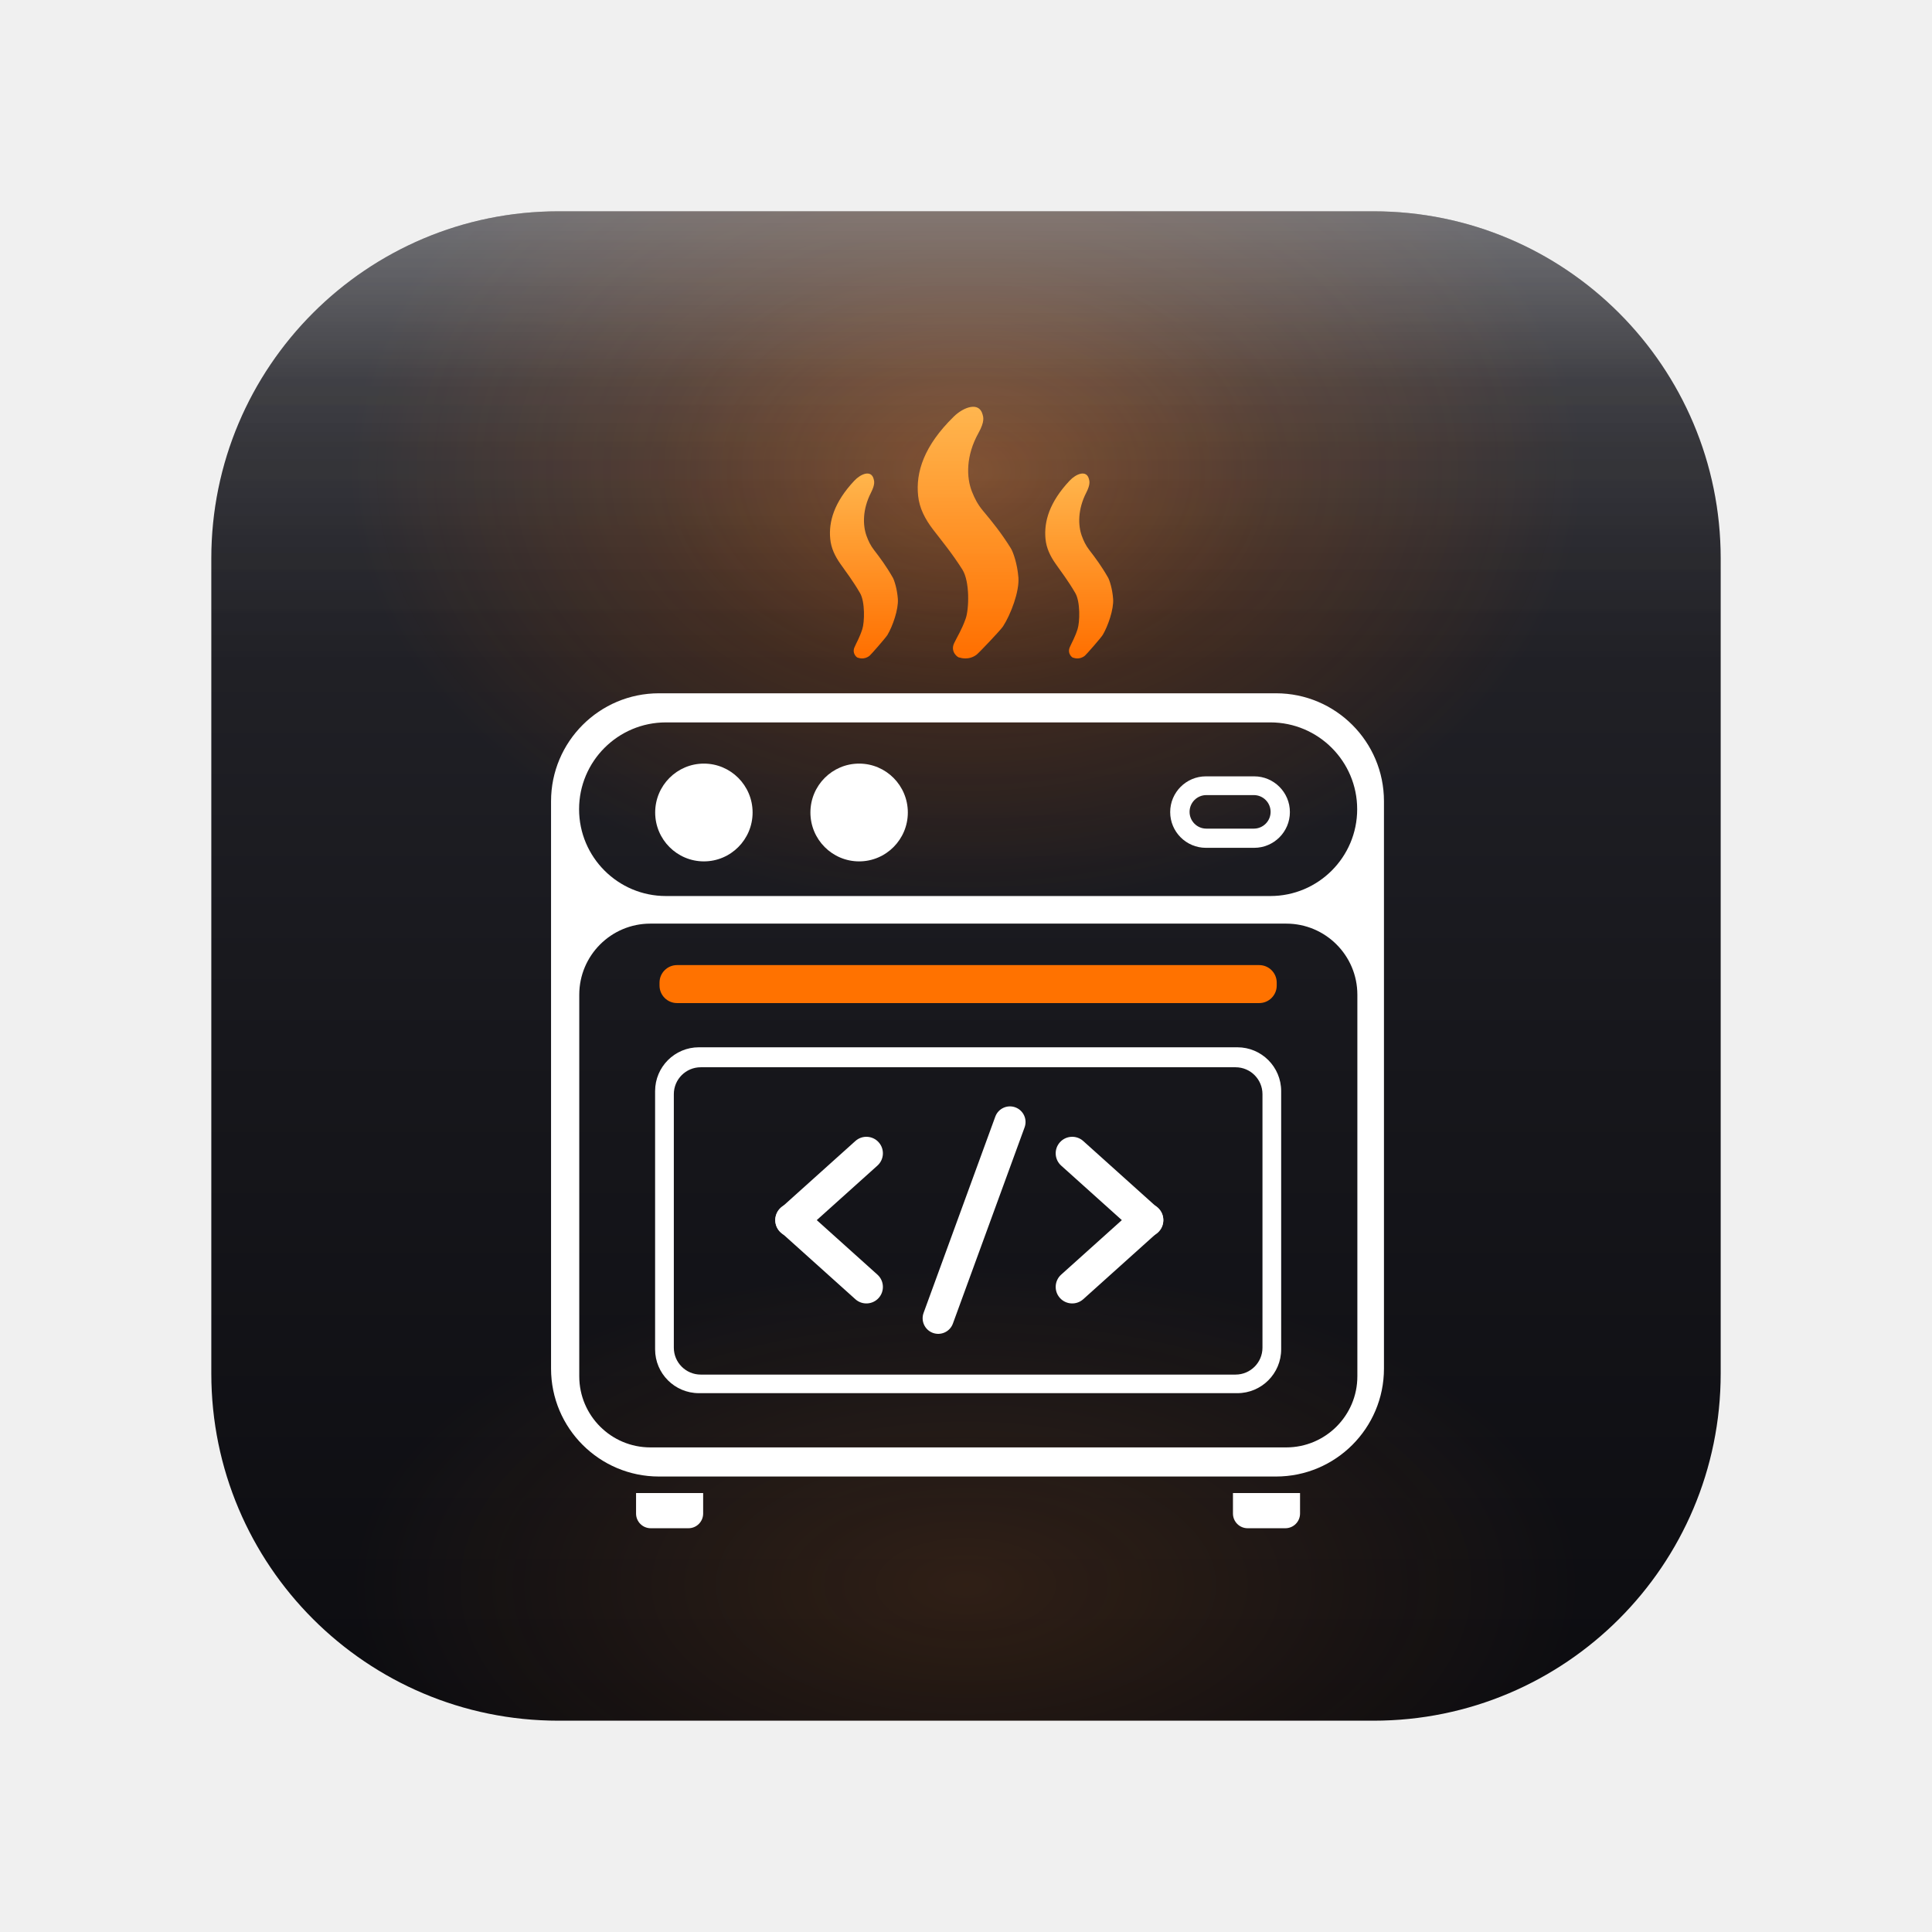
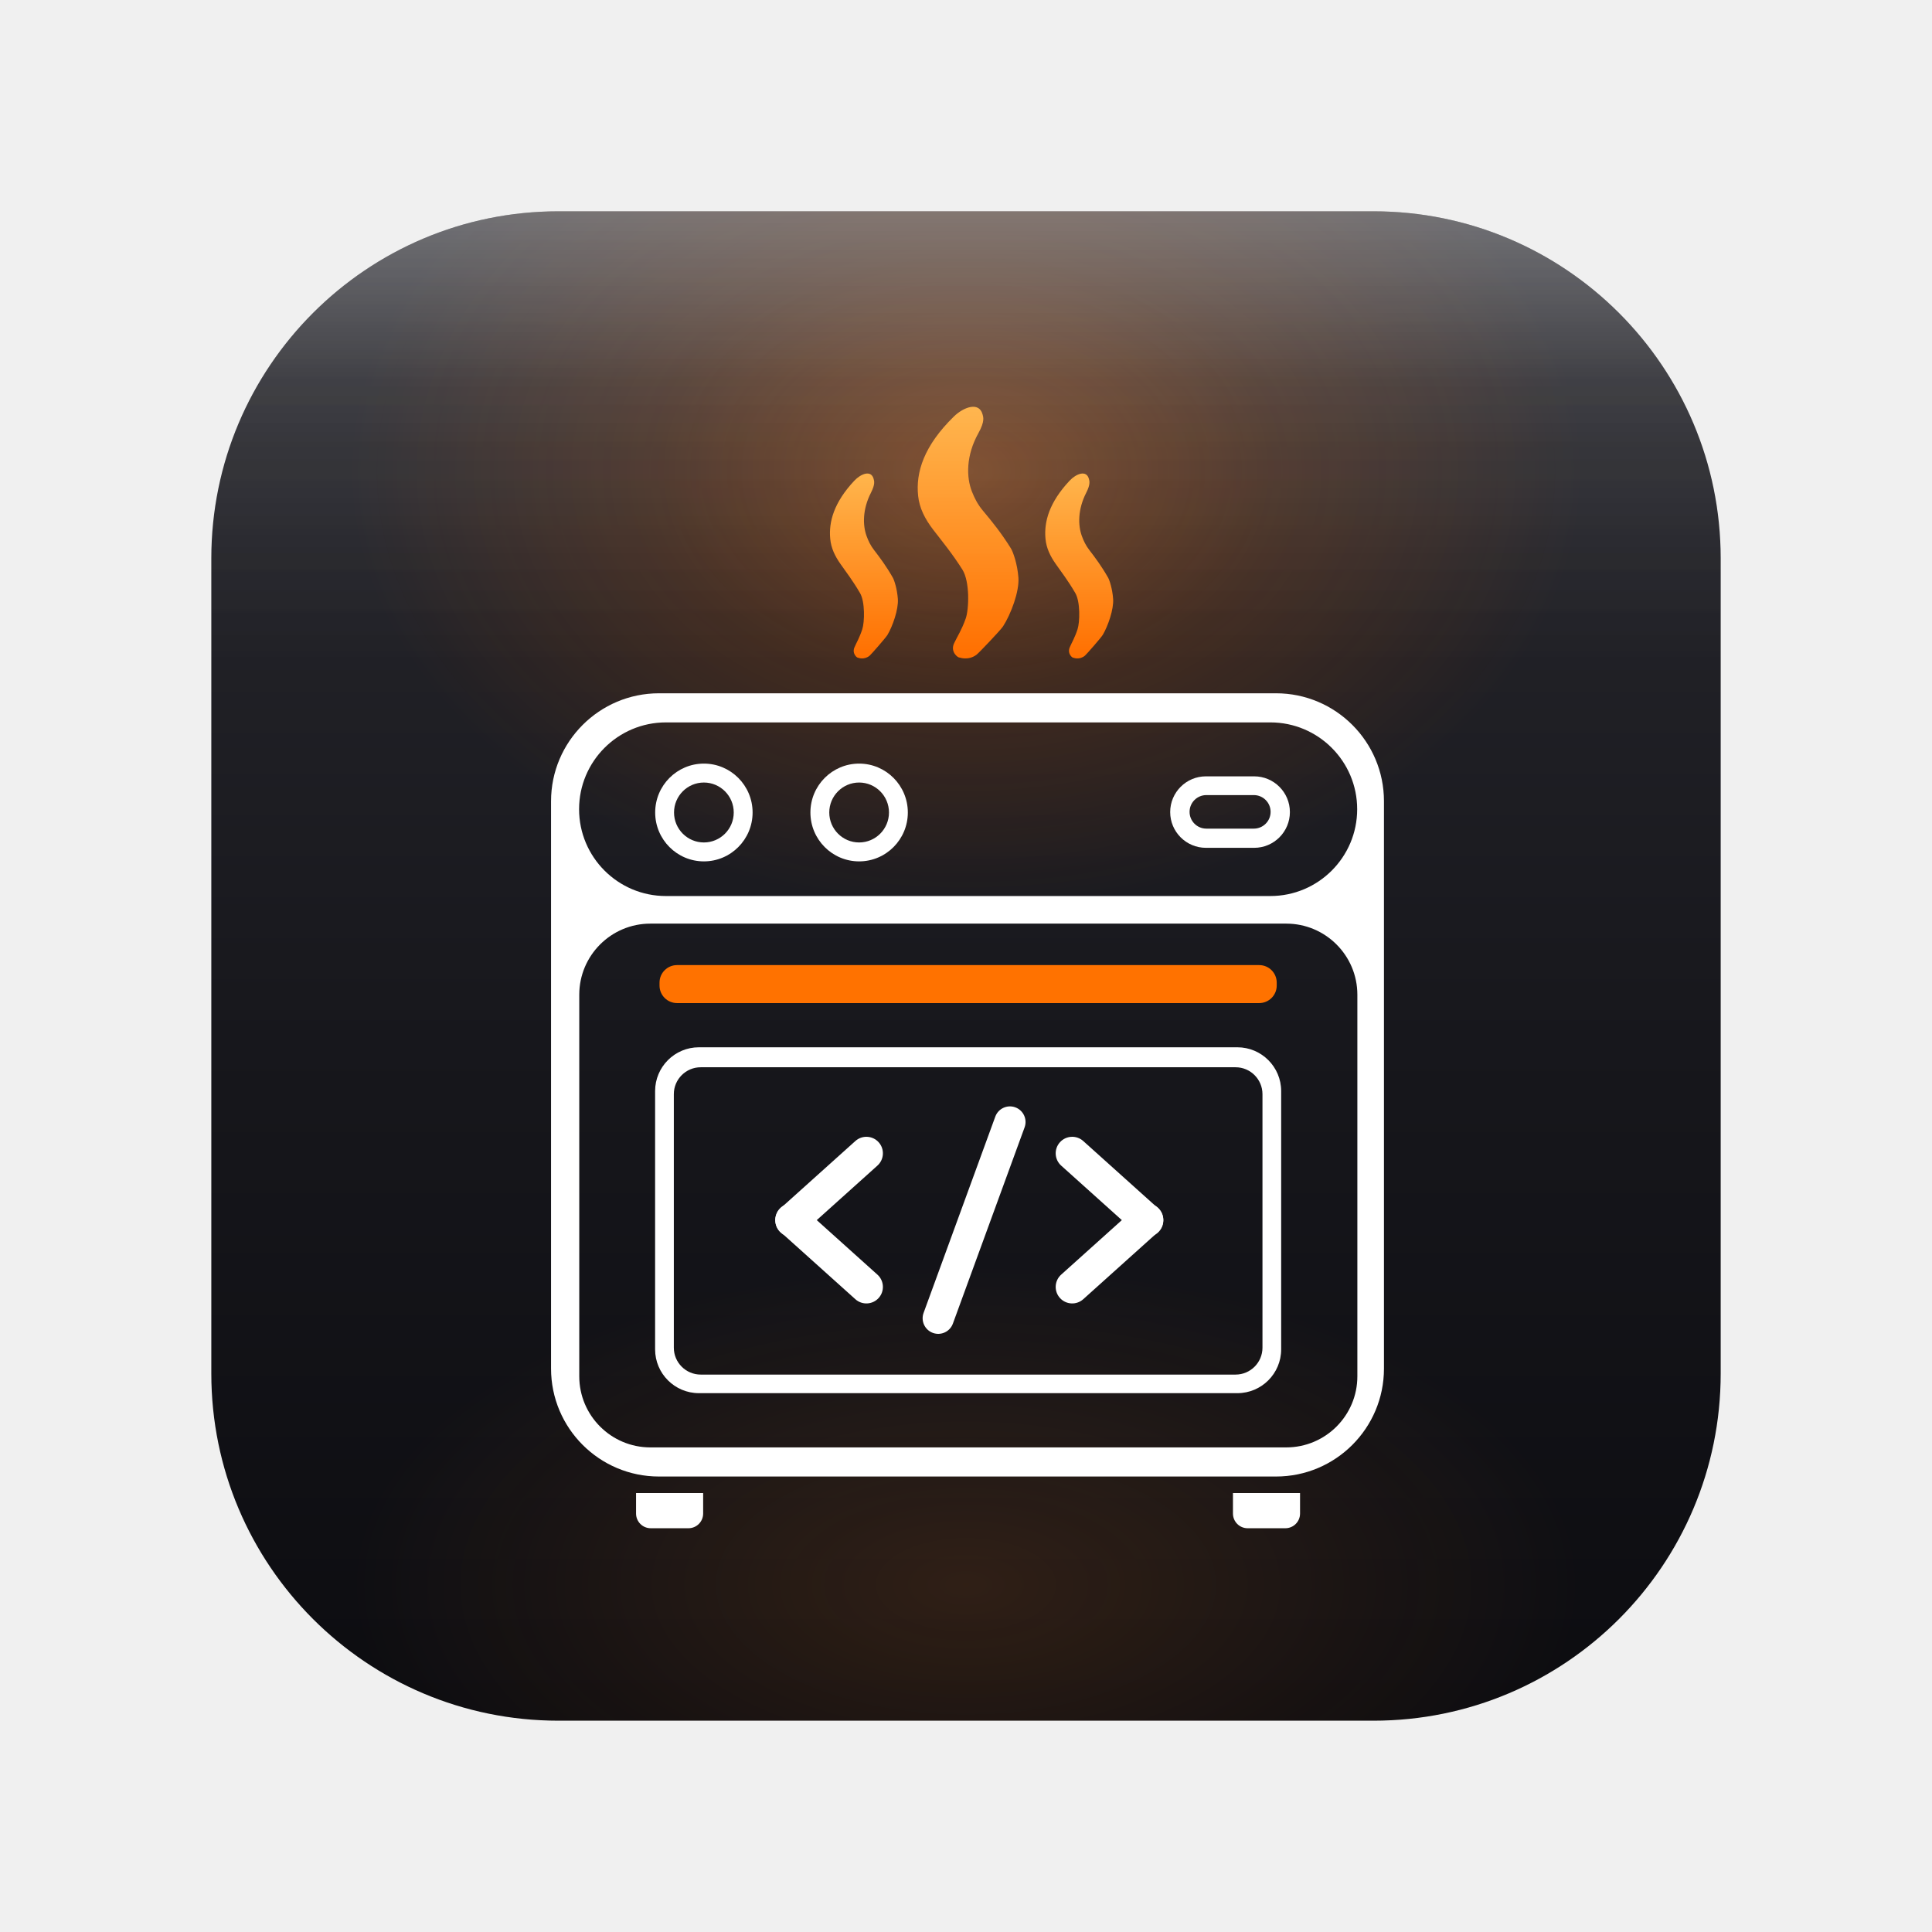
- <svg xmlns="http://www.w3.org/2000/svg" width="1024" height="1024" viewBox="0 0 1024 1024">
+ <svg xmlns="http://www.w3.org/2000/svg" width="1024" height="1024" viewBox="0 0 1024 1024" fill-rule="evenodd" clip-rule="evenodd">
  <defs>
    <linearGradient id="tile" x1="0" y1="0" x2="0" y2="1">
      <stop offset="0" stop-color="#2b2b31" />
      <stop offset="0.55" stop-color="#17171c" />
      <stop offset="1" stop-color="#0c0c10" />
    </linearGradient>
    <linearGradient id="gloss" x1="0" y1="0" x2="0" y2="1">
      <stop offset="0" stop-color="#ffffff" stop-opacity="0.14" />
      <stop offset="0.28" stop-color="#ffffff" stop-opacity="0.04" />
      <stop offset="0.55" stop-color="#ffffff" stop-opacity="0" />
    </linearGradient>
    <radialGradient id="ember" cx="0.5" cy="0.5" r="0.5">
      <stop offset="0" stop-color="#ff7a1a" stop-opacity="0.38" />
      <stop offset="0.5" stop-color="#ff6a00" stop-opacity="0.15" />
      <stop offset="1" stop-color="#ff6a00" stop-opacity="0" />
    </radialGradient>
    <radialGradient id="reflection" cx="0.5" cy="0.5" r="0.5">
      <stop offset="0" stop-color="#ff8a2a" stop-opacity="0.14" />
      <stop offset="1" stop-color="#ff8a2a" stop-opacity="0" />
    </radialGradient>
    <linearGradient id="smoke-fill" x1="0" y1="0" x2="0" y2="1">
      <stop offset="0" stop-color="#ffb347" />
      <stop offset="1" stop-color="#ff6f00" />
    </linearGradient>
    <clipPath id="tile-clip">
      <rect x="112" y="112" width="800" height="800" rx="184" ry="184" />
    </clipPath>
    <linearGradient id="rim" x1="0" y1="0" x2="0" y2="1">
      <stop offset="0" stop-color="#ffffff" stop-opacity="0.22" />
      <stop offset="0.25" stop-color="#ffffff" stop-opacity="0.05" />
      <stop offset="0.6" stop-color="#ffffff" stop-opacity="0" />
    </linearGradient>
  </defs>
  <rect x="112" y="112" width="800" height="800" rx="184" ry="184" fill="url(#tile)" />
  <g clip-path="url(#tile-clip)">
    <ellipse cx="512" cy="250" rx="330" ry="230" fill="url(#ember)" />
    <ellipse cx="512" cy="840" rx="330" ry="170" fill="url(#reflection)" />
    <rect x="112" y="112" width="800" height="440" fill="url(#gloss)" />
  </g>
  <g transform="translate(215.6,215.6) scale(0.474)">
    <g transform="matrix(1.63564,0,0,1.63564,-397.875,-206.644)">
      <g id="smoke">
        <g transform="matrix(0.95633,0,0,0.856636,25.3218,30.868)">
          <path d="M558.773,310.082C554.83,313.7 550.633,311.762 550.633,311.762C549.882,312.049 545.955,308.502 547.926,303.404C549.463,299.43 551.54,295.72 553.513,288.955C555.149,283.344 555.566,267.175 551.911,260.14C546.997,250.683 541.881,243.179 537.872,236.818C533.888,230.496 531.23,224.195 530.597,216.96C529.385,203.118 533.383,187.614 547.808,170.447C552.44,164.936 559.898,161.55 561.637,169.08C562.004,170.666 562.849,173.191 559.681,180.102C553.645,193.27 553.758,205.999 556.572,214.566C557.892,218.583 559.336,222.04 561.939,225.809C566.201,231.979 570.701,238.723 575.328,247.782C576.358,249.799 578.428,256.766 578.937,264.861C579.448,272.967 575.301,286.386 571.525,293.479C570.311,295.759 559.818,309.123 558.773,310.082Z" fill="url(#smoke-fill)" />
        </g>
        <g transform="matrix(1.41823,0,0,1.16587,-159.673,-65.6997)">
          <path d="M558.773,310.082C554.83,313.7 550.633,311.762 550.633,311.762C549.882,312.049 545.955,308.502 547.926,303.404C549.463,299.43 551.54,295.72 553.513,288.955C555.149,283.344 555.566,267.175 551.911,260.14C546.997,250.683 541.881,243.179 537.872,236.818C533.888,230.496 531.23,224.195 530.597,216.96C529.385,203.118 533.383,187.614 547.808,170.447C552.44,164.936 559.898,161.55 561.637,169.08C562.004,170.666 562.849,173.191 559.681,180.102C553.645,193.27 553.758,205.999 556.572,214.566C557.892,218.583 559.336,222.04 561.939,225.809C566.201,231.979 570.701,238.723 575.328,247.782C576.358,249.799 578.428,256.766 578.937,264.861C579.448,272.967 575.301,286.386 571.525,293.479C570.311,295.759 559.818,309.123 558.773,310.082Z" fill="url(#smoke-fill)" />
        </g>
        <g transform="matrix(0.95633,0,0,0.856636,172.489,30.868)">
          <path d="M558.773,310.082C554.83,313.7 550.633,311.762 550.633,311.762C549.882,312.049 545.955,308.502 547.926,303.404C549.463,299.43 551.54,295.72 553.513,288.955C555.149,283.344 555.566,267.175 551.911,260.14C546.997,250.683 541.881,243.179 537.872,236.818C533.888,230.496 531.23,224.195 530.597,216.96C529.385,203.118 533.383,187.614 547.808,170.447C552.44,164.936 559.898,161.55 561.637,169.08C562.004,170.666 562.849,173.191 559.681,180.102C553.645,193.27 553.758,205.999 556.572,214.566C557.892,218.583 559.336,222.04 561.939,225.809C566.201,231.979 570.701,238.723 575.328,247.782C576.358,249.799 578.428,256.766 578.937,264.861C579.448,272.967 575.301,286.386 571.525,293.479C570.311,295.759 559.818,309.123 558.773,310.082Z" fill="url(#smoke-fill)" />
        </g>
      </g>
      <g id="oven">
        <g id="foot">
          <g transform="matrix(0.0817919,2.65324e-17,-3.87692e-18,0.0451583,371.514,854.401)">
            <path d="M909.038,322.208L909.038,632.755C909.038,755.422 854.053,855.012 786.328,855.012L470.874,855.012C403.217,855.012 348.288,755.523 348.288,632.981L348.288,322.208L909.038,322.208Z" style="fill:white;" />
          </g>
          <g transform="matrix(0.0817919,2.65324e-17,-3.87692e-18,0.0451583,779.575,854.401)">
            <path d="M909.038,322.208L909.038,632.755C909.038,755.422 854.053,855.012 786.328,855.012L470.874,855.012C403.217,855.012 348.288,755.523 348.288,632.981L348.288,322.208L909.038,322.208Z" style="fill:white;" />
          </g>
        </g>
        <g id="shell" transform="matrix(1.01545,0,0,1.00497,-11.7875,-1.60252)">
          <path d="M909.038,395.629L909.038,781.591C909.038,822.113 876.479,855.012 836.376,855.012L420.951,855.012C380.847,855.012 348.288,822.113 348.288,781.591L348.288,395.629C348.288,355.107 380.847,322.208 420.951,322.208L836.376,322.208C876.479,322.208 909.038,355.107 909.038,395.629ZM891.13,527.264C891.13,500.568 869.68,478.894 843.259,478.894L415.158,478.894C388.737,478.894 367.287,500.568 367.287,527.264L367.287,786.833C367.287,813.529 388.737,835.203 415.158,835.203L843.259,835.203C869.68,835.203 891.13,813.529 891.13,786.833L891.13,527.264ZM891.006,401.07C891.006,368.475 864.816,342.012 832.557,342.012L425.612,342.012C393.354,342.012 367.164,368.475 367.164,401.07C367.164,433.665 393.354,460.128 425.612,460.128L832.557,460.128C864.816,460.128 891.006,433.665 891.006,401.07Z" style="fill:white;" />
        </g>
        <g id="handle" transform="matrix(0.752466,0,0,0.0487323,153.962,492.325)">
          <path d="M909.038,567.847L909.038,609.373C909.038,744.945 901.91,855.012 893.13,855.012L364.196,855.012C355.416,855.012 348.288,744.945 348.288,609.373L348.288,567.847C348.288,432.276 355.416,322.208 364.196,322.208L893.13,322.208C901.91,322.208 909.038,432.276 909.038,567.847Z" style="fill:rgb(255,114,0);" />
        </g>
        <g id="power">
          <g transform="matrix(1.31829,0,0,1.3694,-138.667,-144.399)">
            <path d="M443.785,375.843C457.726,375.843 469.044,386.779 469.044,400.249C469.044,413.718 457.726,424.654 443.785,424.654C429.843,424.654 418.525,413.718 418.525,400.249C418.525,386.779 429.843,375.843 443.785,375.843ZM443.785,385.291C452.329,385.291 459.266,391.993 459.266,400.249C459.266,408.504 452.329,415.206 443.785,415.206C435.24,415.206 428.303,408.504 428.303,400.249C428.303,391.993 435.24,385.291 443.785,385.291Z" style="fill:white;" />
          </g>
          <g transform="matrix(1.31829,0,0,1.3694,-32.5426,-144.399)">
            <path d="M443.785,375.843C457.726,375.843 469.044,386.779 469.044,400.249C469.044,413.718 457.726,424.654 443.785,424.654C429.843,424.654 418.525,413.718 418.525,400.249C418.525,386.779 429.843,375.843 443.785,375.843ZM443.785,385.291C452.329,385.291 459.266,391.993 459.266,400.249C459.266,408.504 452.329,415.206 443.785,415.206C435.24,415.206 428.303,408.504 428.303,400.249C428.303,391.993 435.24,385.291 443.785,385.291Z" style="fill:white;" />
          </g>
          <g transform="matrix(1.56006,0,0,1.04837,-457.48,-19.6952)">
            <path d="M836.165,403.593C836.165,416.456 829.148,426.9 820.503,426.9L799.368,426.9C790.724,426.9 783.706,416.456 783.706,403.593C783.706,390.73 790.724,380.287 799.368,380.287L820.503,380.287C829.148,380.287 836.165,390.73 836.165,403.593ZM827.712,403.449C827.712,397.414 824.42,392.514 820.364,392.514L799.55,392.514C795.494,392.514 792.201,397.414 792.201,403.449C792.201,409.484 795.494,414.384 799.55,414.384L820.364,414.384C824.42,414.384 827.712,409.484 827.712,403.449Z" style="fill:white;" />
          </g>
        </g>
      </g>
      <g id="code">
        <g transform="matrix(0.763269,0,0,0.443796,147.18,421.221)">
          <path d="M909.038,389.686L909.038,787.534C909.038,824.776 891.458,855.012 869.804,855.012L387.522,855.012C365.868,855.012 348.288,824.776 348.288,787.534L348.288,389.686C348.288,352.444 365.868,322.208 387.522,322.208L869.804,322.208C891.458,322.208 909.038,352.444 909.038,389.686ZM892.293,394.419C892.293,371.547 881.496,352.978 868.197,352.978L389.157,352.978C375.859,352.978 365.062,371.547 365.062,394.419L365.062,784.947C365.062,807.819 375.859,826.388 389.157,826.388L868.197,826.388C881.496,826.388 892.293,807.819 892.293,784.947L892.293,394.419Z" style="fill:white;" />
        </g>
        <g id="tag">
          <g transform="matrix(0.100476,-0.275002,0.0376006,0.013738,545.795,847.167)">
            <path d="M909.038,588.61C909.038,735.641 892.717,855.012 872.613,855.012L384.713,855.012C364.609,855.012 348.288,735.641 348.288,588.61C348.288,441.579 364.609,322.208 384.713,322.208L872.613,322.208C892.717,322.208 909.038,441.579 909.038,588.61Z" style="fill:white;" />
          </g>
          <g transform="matrix(1,0,0,1,0,0.201584)">
            <g transform="matrix(0.120895,-0.108644,0.0283287,0.0315232,439.289,709.156)">
              <path d="M909.038,588.61C909.038,735.641 877.913,855.012 839.575,855.012L417.752,855.012C379.414,855.012 348.288,735.641 348.288,588.61C348.288,441.579 379.414,322.208 417.752,322.208L839.575,322.208C877.913,322.208 909.038,441.579 909.038,588.61Z" style="fill:white;" />
            </g>
            <g transform="matrix(0.120895,0.108644,0.0283287,-0.0315232,439.289,655.181)">
              <path d="M909.038,588.61C909.038,735.641 877.913,855.012 839.575,855.012L417.752,855.012C379.414,855.012 348.288,735.641 348.288,588.61C348.288,441.579 379.414,322.208 417.752,322.208L839.575,322.208C877.913,322.208 909.038,441.579 909.038,588.61Z" style="fill:white;" />
            </g>
          </g>
          <g transform="matrix(-1,0,0,1,1255.63,0.201584)">
            <g transform="matrix(0.120895,-0.108644,0.0283287,0.0315232,439.289,709.156)">
              <path d="M909.038,588.61C909.038,735.641 877.913,855.012 839.575,855.012L417.752,855.012C379.414,855.012 348.288,735.641 348.288,588.61C348.288,441.579 379.414,322.208 417.752,322.208L839.575,322.208C877.913,322.208 909.038,441.579 909.038,588.61Z" style="fill:white;" />
            </g>
            <g transform="matrix(0.120895,0.108644,0.0283287,-0.0315232,439.289,655.181)">
              <path d="M909.038,588.61C909.038,735.641 877.913,855.012 839.575,855.012L417.752,855.012C379.414,855.012 348.288,735.641 348.288,588.61C348.288,441.579 379.414,322.208 417.752,322.208L839.575,322.208C877.913,322.208 909.038,441.579 909.038,588.61Z" style="fill:white;" />
            </g>
          </g>
        </g>
      </g>
    </g>
  </g>
  <g clip-path="url(#tile-clip)">
    <rect x="112" y="112" width="800" height="360" fill="url(#rim)" />
    <rect x="112" y="110" width="800" height="4" rx="2" fill="none" />
  </g>
</svg>
